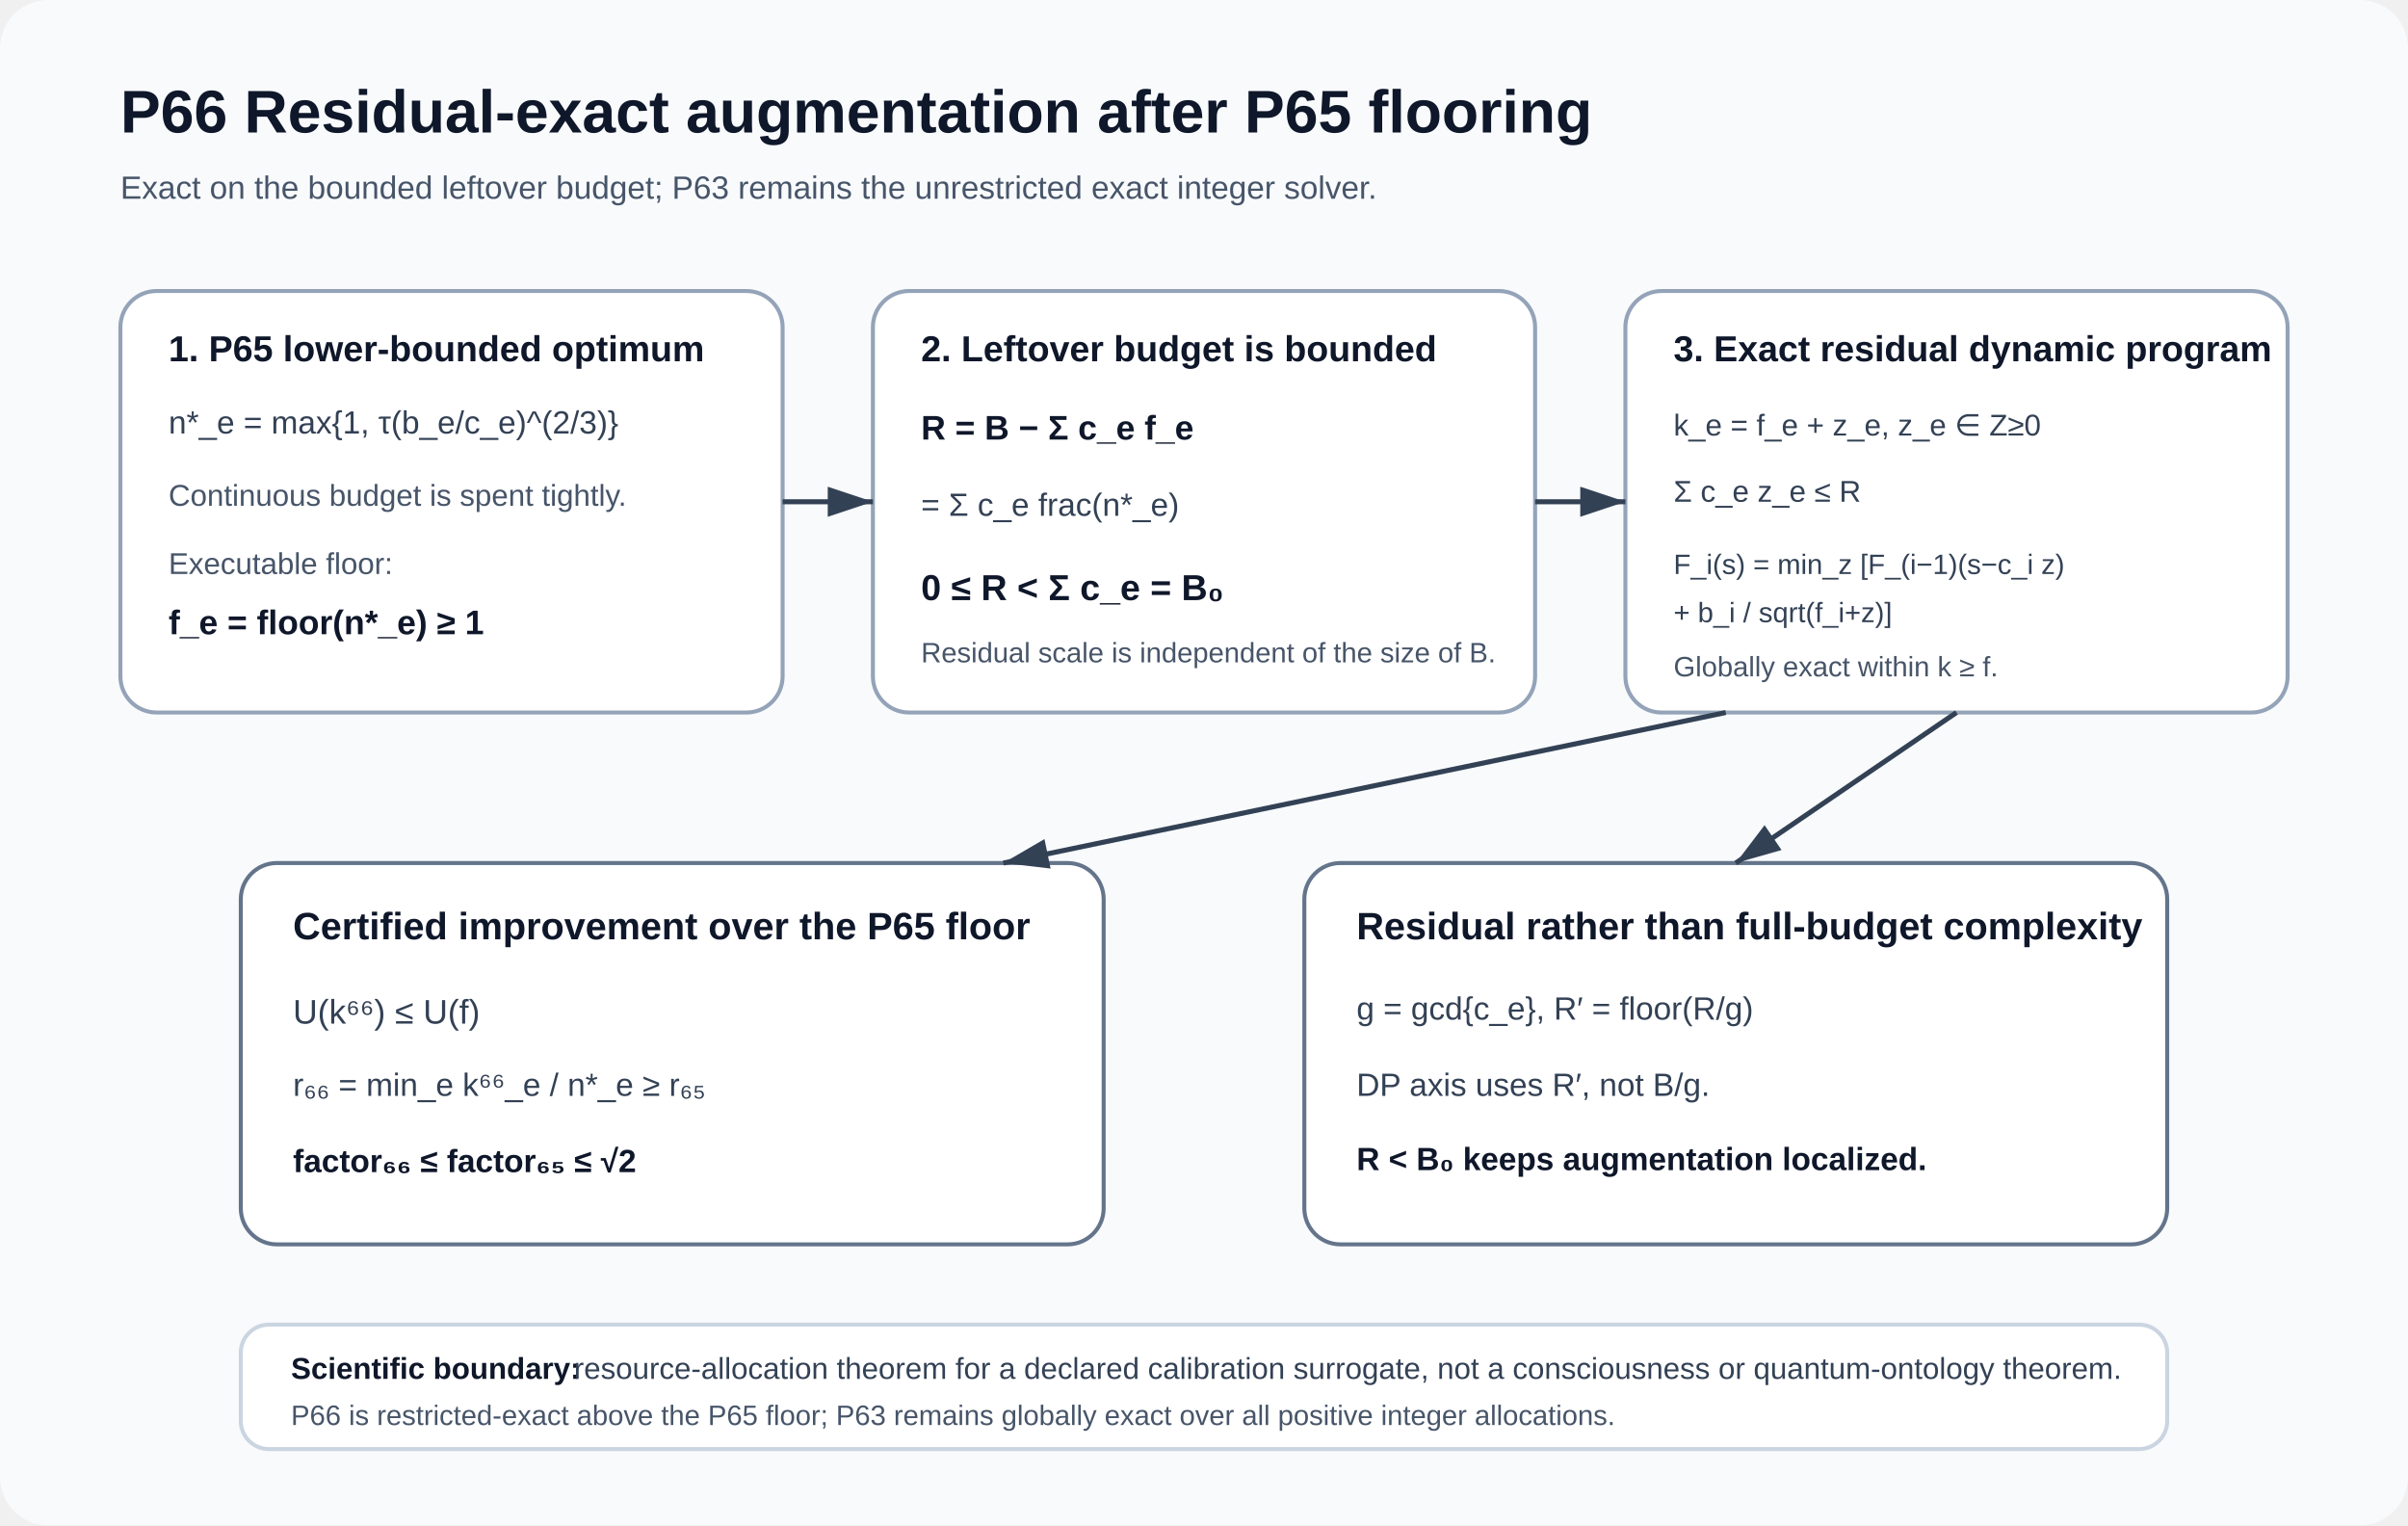
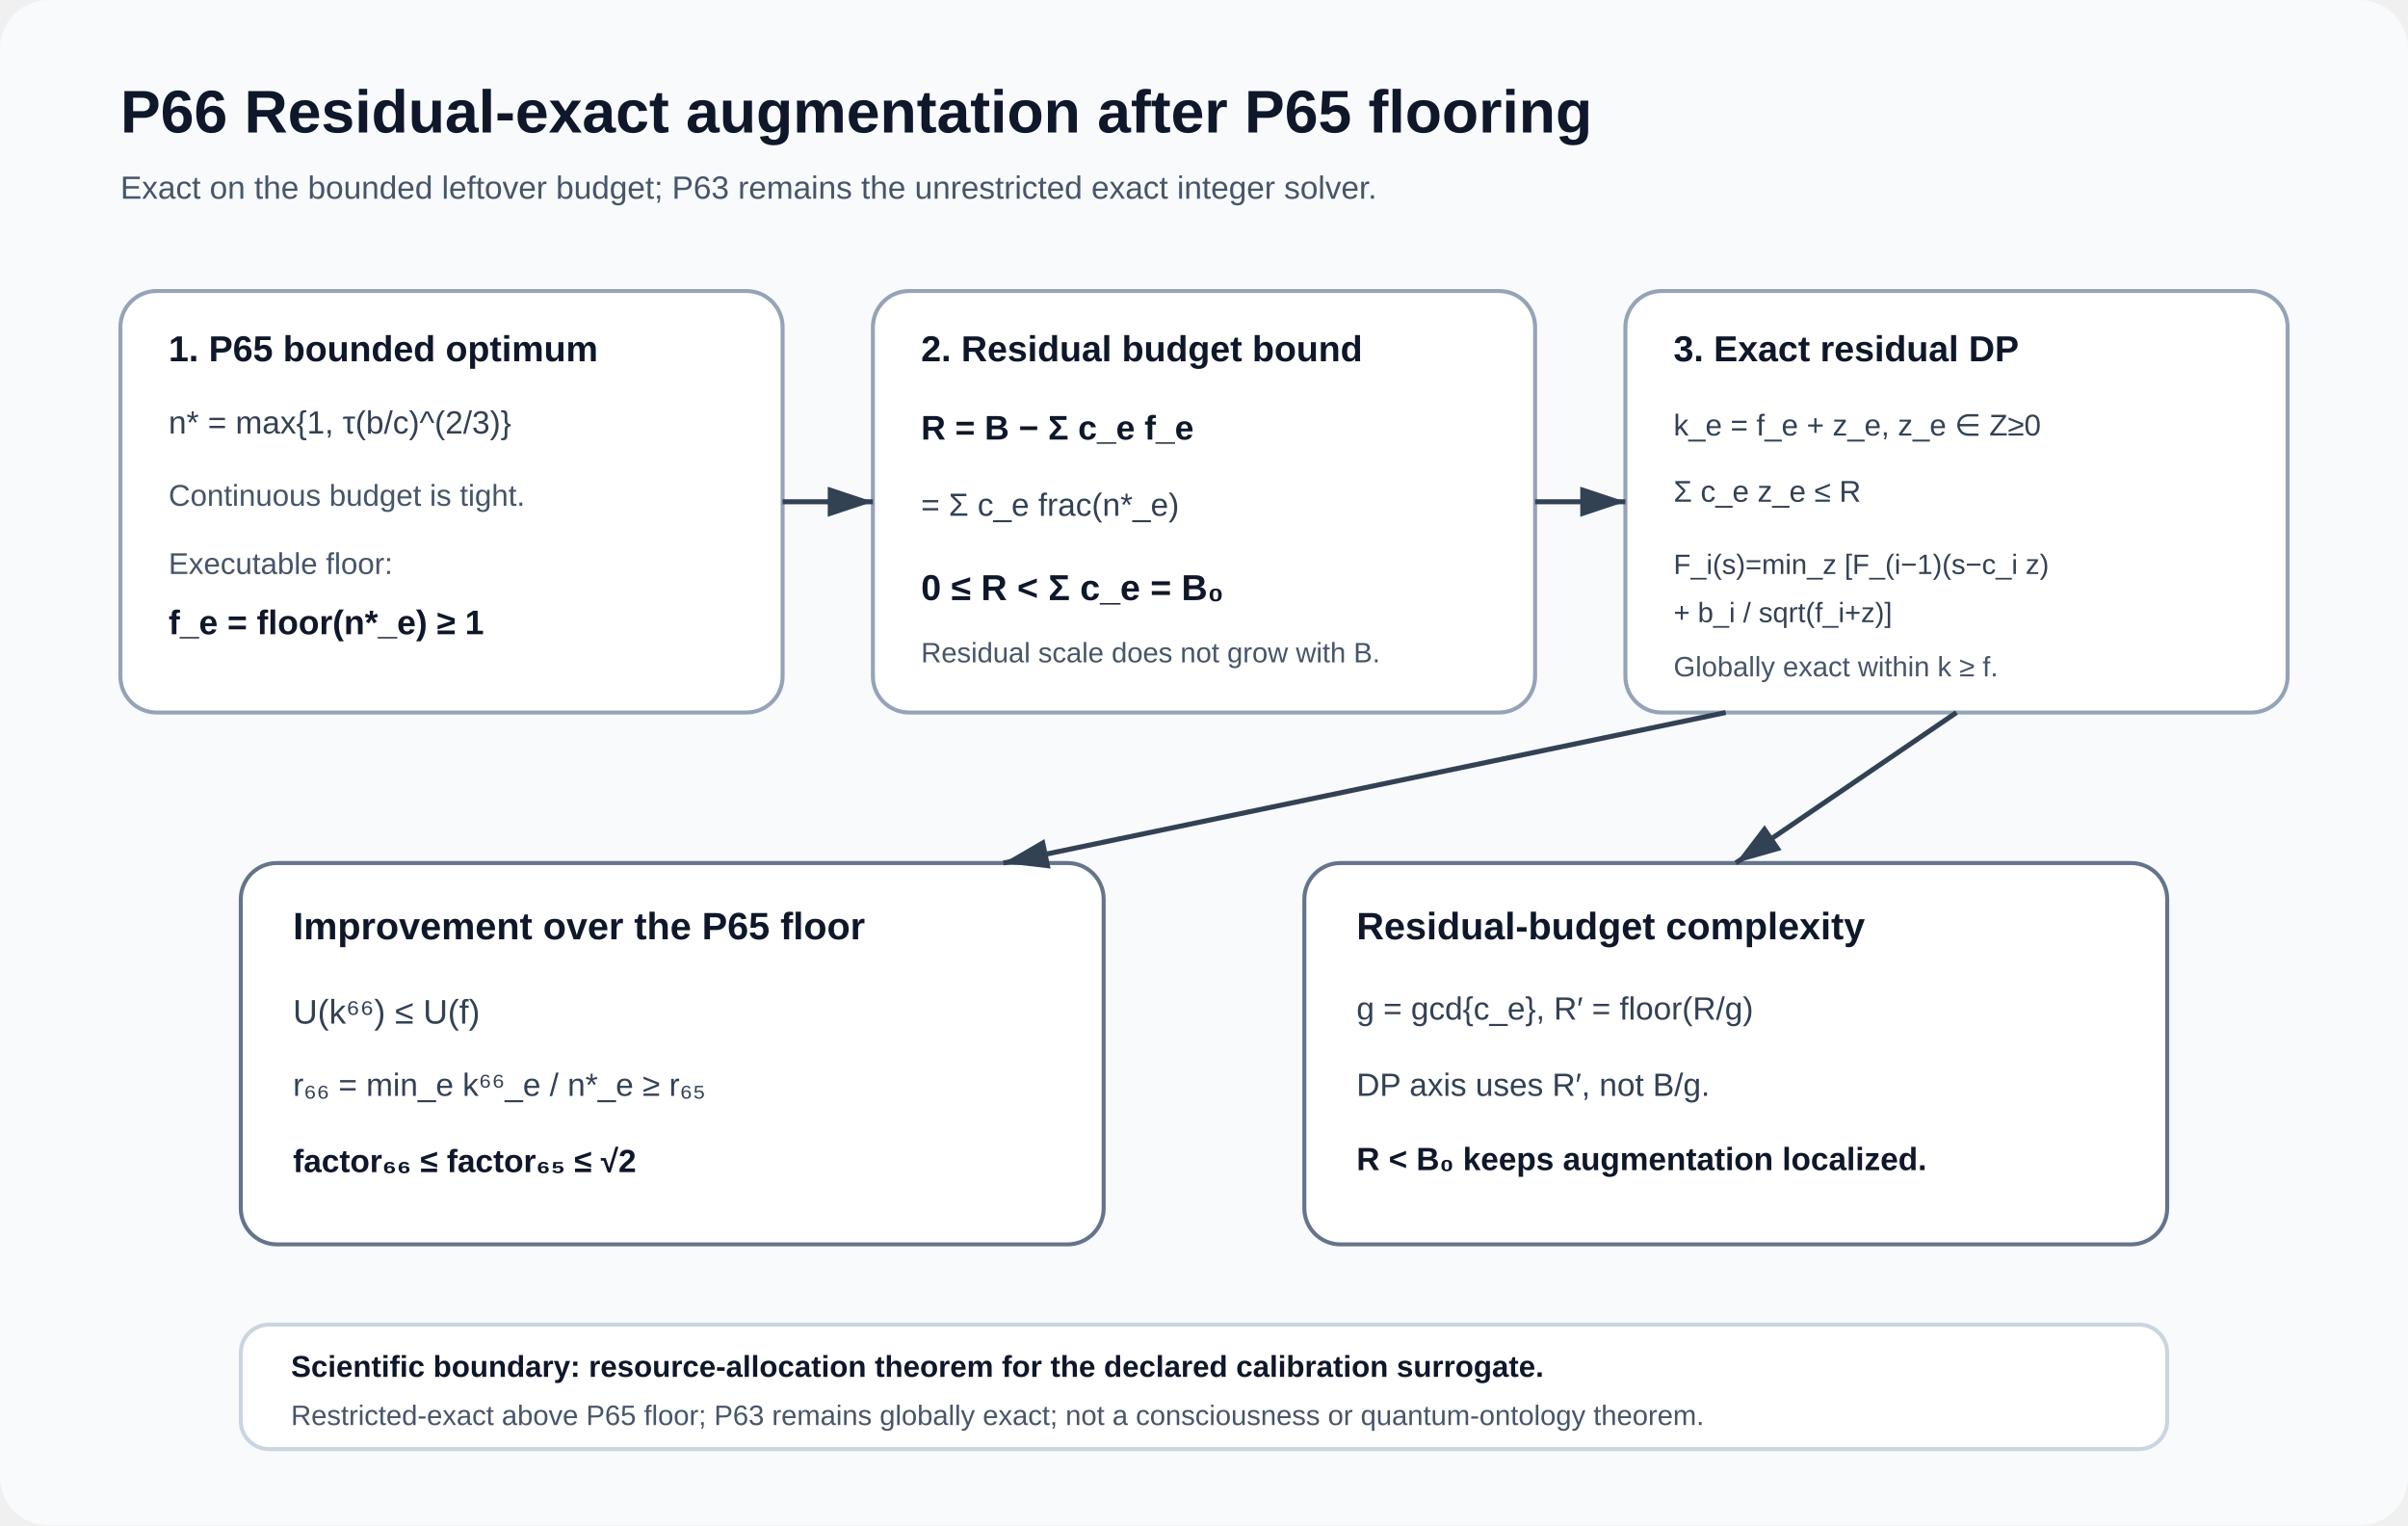
<svg xmlns="http://www.w3.org/2000/svg" width="1200" height="760" viewBox="0 0 1200 760" role="img" aria-labelledby="title desc">
  <defs>
    <marker id="arrow" markerWidth="10" markerHeight="10" refX="9" refY="3" orient="auto" markerUnits="strokeWidth">
      <path d="M0,0 L0,6 L9,3 z" fill="#334155" />
    </marker>
  </defs>
  <rect x="0" y="0" width="1200" height="760" rx="24" fill="#f8fafc" />
  <text x="60" y="66" font-family="Arial, sans-serif" font-size="30" font-weight="700" fill="#0f172a">P66  Residual-exact augmentation after P65 flooring</text>
  <text x="60" y="99" font-family="Arial, sans-serif" font-size="16" fill="#475569">Exact on the bounded leftover budget; P63 remains the unrestricted exact integer solver.</text>
  <g id="block-continuous" data-x="60" data-y="145" data-w="330" data-h="210">
    <rect x="60" y="145" width="330" height="210" rx="18" fill="#ffffff" stroke="#94a3b8" stroke-width="2" />
-     <text x="84" y="180" font-family="Arial, sans-serif" font-size="18" font-weight="700" fill="#0f172a">1. P65 lower-bounded optimum</text>
-     <text x="84" y="216" font-family="Arial, sans-serif" font-size="16" fill="#334155">n*_e = max{1, τ(b_e/c_e)^(2/3)}</text>
-     <text x="84" y="252" font-family="Arial, sans-serif" font-size="15" fill="#475569">Continuous budget is spent tightly.</text>
+     <text x="84" y="180" font-family="Arial, sans-serif" font-size="18" font-weight="700" fill="#0f172a">1. P65 bounded optimum</text>
+     <text x="84" y="216" font-family="Arial, sans-serif" font-size="16" fill="#334155">n* = max{1, τ(b/c)^(2/3)}</text>
+     <text x="84" y="252" font-family="Arial, sans-serif" font-size="15" fill="#475569">Continuous budget is tight.</text>
    <text x="84" y="286" font-family="Arial, sans-serif" font-size="15" fill="#475569">Executable floor:</text>
    <text x="84" y="316" font-family="Arial, sans-serif" font-size="17" font-weight="700" fill="#0f172a">f_e = floor(n*_e) ≥ 1</text>
  </g>
  <g id="block-residual" data-x="435" data-y="145" data-w="330" data-h="210">
    <rect x="435" y="145" width="330" height="210" rx="18" fill="#ffffff" stroke="#94a3b8" stroke-width="2" />
-     <text x="459" y="180" font-family="Arial, sans-serif" font-size="18" font-weight="700" fill="#0f172a">2. Leftover budget is bounded</text>
+     <text x="459" y="180" font-family="Arial, sans-serif" font-size="18" font-weight="700" fill="#0f172a">2. Residual budget bound</text>
    <text x="459" y="219" font-family="Arial, sans-serif" font-size="17" font-weight="700" fill="#0f172a">R = B − Σ c_e f_e</text>
    <text x="459" y="257" font-family="Arial, sans-serif" font-size="16" fill="#334155">= Σ c_e frac(n*_e)</text>
    <text x="459" y="299" font-family="Arial, sans-serif" font-size="18" font-weight="700" fill="#0f172a">0 ≤ R &lt; Σ c_e = B₀</text>
-     <text x="459" y="330" font-family="Arial, sans-serif" font-size="14" fill="#475569">Residual scale is independent of the size of B.</text>
+     <text x="459" y="330" font-family="Arial, sans-serif" font-size="14" fill="#475569">Residual scale does not grow with B.</text>
  </g>
  <g id="block-dp" data-x="810" data-y="145" data-w="330" data-h="210">
    <rect x="810" y="145" width="330" height="210" rx="18" fill="#ffffff" stroke="#94a3b8" stroke-width="2" />
-     <text x="834" y="180" font-family="Arial, sans-serif" font-size="18" font-weight="700" fill="#0f172a">3. Exact residual dynamic program</text>
+     <text x="834" y="180" font-family="Arial, sans-serif" font-size="18" font-weight="700" fill="#0f172a">3. Exact residual DP</text>
    <text x="834" y="217" font-family="Arial, sans-serif" font-size="15" fill="#334155">k_e = f_e + z_e,  z_e ∈ Z≥0</text>
    <text x="834" y="250" font-family="Arial, sans-serif" font-size="15" fill="#334155">Σ c_e z_e ≤ R</text>
-     <text x="834" y="286" font-family="Arial, sans-serif" font-size="14" fill="#334155">F_i(s) = min_z [F_(i−1)(s−c_i z)</text>
+     <text x="834" y="286" font-family="Arial, sans-serif" font-size="14" fill="#334155">F_i(s)=min_z [F_(i−1)(s−c_i z)</text>
    <text x="834" y="310" font-family="Arial, sans-serif" font-size="14" fill="#334155">+ b_i / sqrt(f_i+z)]</text>
    <text x="834" y="337" font-family="Arial, sans-serif" font-size="14" fill="#475569">Globally exact within k ≥ f.</text>
  </g>
  <line id="arrow-1" x1="390" y1="250" x2="435" y2="250" stroke="#334155" stroke-width="2.5" marker-end="url(#arrow)" data-source="block-continuous" data-target="block-residual" />
  <line id="arrow-2" x1="765" y1="250" x2="810" y2="250" stroke="#334155" stroke-width="2.5" marker-end="url(#arrow)" data-source="block-residual" data-target="block-dp" />
  <g id="block-improvement" data-x="120" data-y="430" data-w="430" data-h="190">
    <rect x="120" y="430" width="430" height="190" rx="18" fill="#ffffff" stroke="#64748b" stroke-width="2" />
-     <text x="146" y="468" font-family="Arial, sans-serif" font-size="19" font-weight="700" fill="#0f172a">Certified improvement over the P65 floor</text>
+     <text x="146" y="468" font-family="Arial, sans-serif" font-size="19" font-weight="700" fill="#0f172a">Improvement over the P65 floor</text>
    <text x="146" y="510" font-family="Arial, sans-serif" font-size="17" fill="#334155">U(k⁶⁶) ≤ U(f)</text>
    <text x="146" y="546" font-family="Arial, sans-serif" font-size="16" fill="#334155">r₆₆ = min_e k⁶⁶_e / n*_e ≥ r₆₅</text>
    <text x="146" y="584" font-family="Arial, sans-serif" font-size="16" font-weight="700" fill="#0f172a">factor₆₆ ≤ factor₆₅ ≤ √2</text>
  </g>
  <g id="block-complexity" data-x="650" data-y="430" data-w="430" data-h="190">
    <rect x="650" y="430" width="430" height="190" rx="18" fill="#ffffff" stroke="#64748b" stroke-width="2" />
-     <text x="676" y="468" font-family="Arial, sans-serif" font-size="19" font-weight="700" fill="#0f172a">Residual rather than full-budget complexity</text>
+     <text x="676" y="468" font-family="Arial, sans-serif" font-size="19" font-weight="700" fill="#0f172a">Residual-budget complexity</text>
    <text x="676" y="508" font-family="Arial, sans-serif" font-size="16" fill="#334155">g = gcd{c_e},  R′ = floor(R/g)</text>
    <text x="676" y="546" font-family="Arial, sans-serif" font-size="16" fill="#334155">DP axis uses R′, not B/g.</text>
    <text x="676" y="583" font-family="Arial, sans-serif" font-size="16" font-weight="700" fill="#0f172a">R &lt; B₀ keeps augmentation localized.</text>
  </g>
  <line id="arrow-3" x1="975" y1="355" x2="865" y2="430" stroke="#334155" stroke-width="2.5" marker-end="url(#arrow)" data-source="block-dp" data-target="block-complexity" />
  <line id="arrow-4" x1="860" y1="355" x2="500" y2="430" stroke="#334155" stroke-width="2.5" marker-end="url(#arrow)" data-source="block-dp" data-target="block-improvement" />
  <g id="block-boundary" data-x="120" data-y="660" data-w="960" data-h="62">
    <rect x="120" y="660" width="960" height="62" rx="14" fill="#ffffff" stroke="#cbd5e1" stroke-width="2" />
-     <text x="145" y="687" font-family="Arial, sans-serif" font-size="15" font-weight="700" fill="#0f172a">Scientific boundary:</text>
-     <text x="286" y="687" font-family="Arial, sans-serif" font-size="15" fill="#334155">resource-allocation theorem for a declared calibration surrogate, not a consciousness or quantum-ontology theorem.</text>
-     <text x="145" y="710" font-family="Arial, sans-serif" font-size="14" fill="#475569">P66 is restricted-exact above the P65 floor; P63 remains globally exact over all positive integer allocations.</text>
+     <text x="145" y="686" font-family="Arial, sans-serif" font-size="15" font-weight="700" fill="#0f172a">Scientific boundary: resource-allocation theorem for the declared calibration surrogate.</text>
+     <text x="145" y="710" font-family="Arial, sans-serif" font-size="14" fill="#475569">Restricted-exact above P65 floor; P63 remains globally exact; not a consciousness or quantum-ontology theorem.</text>
  </g>
</svg>
